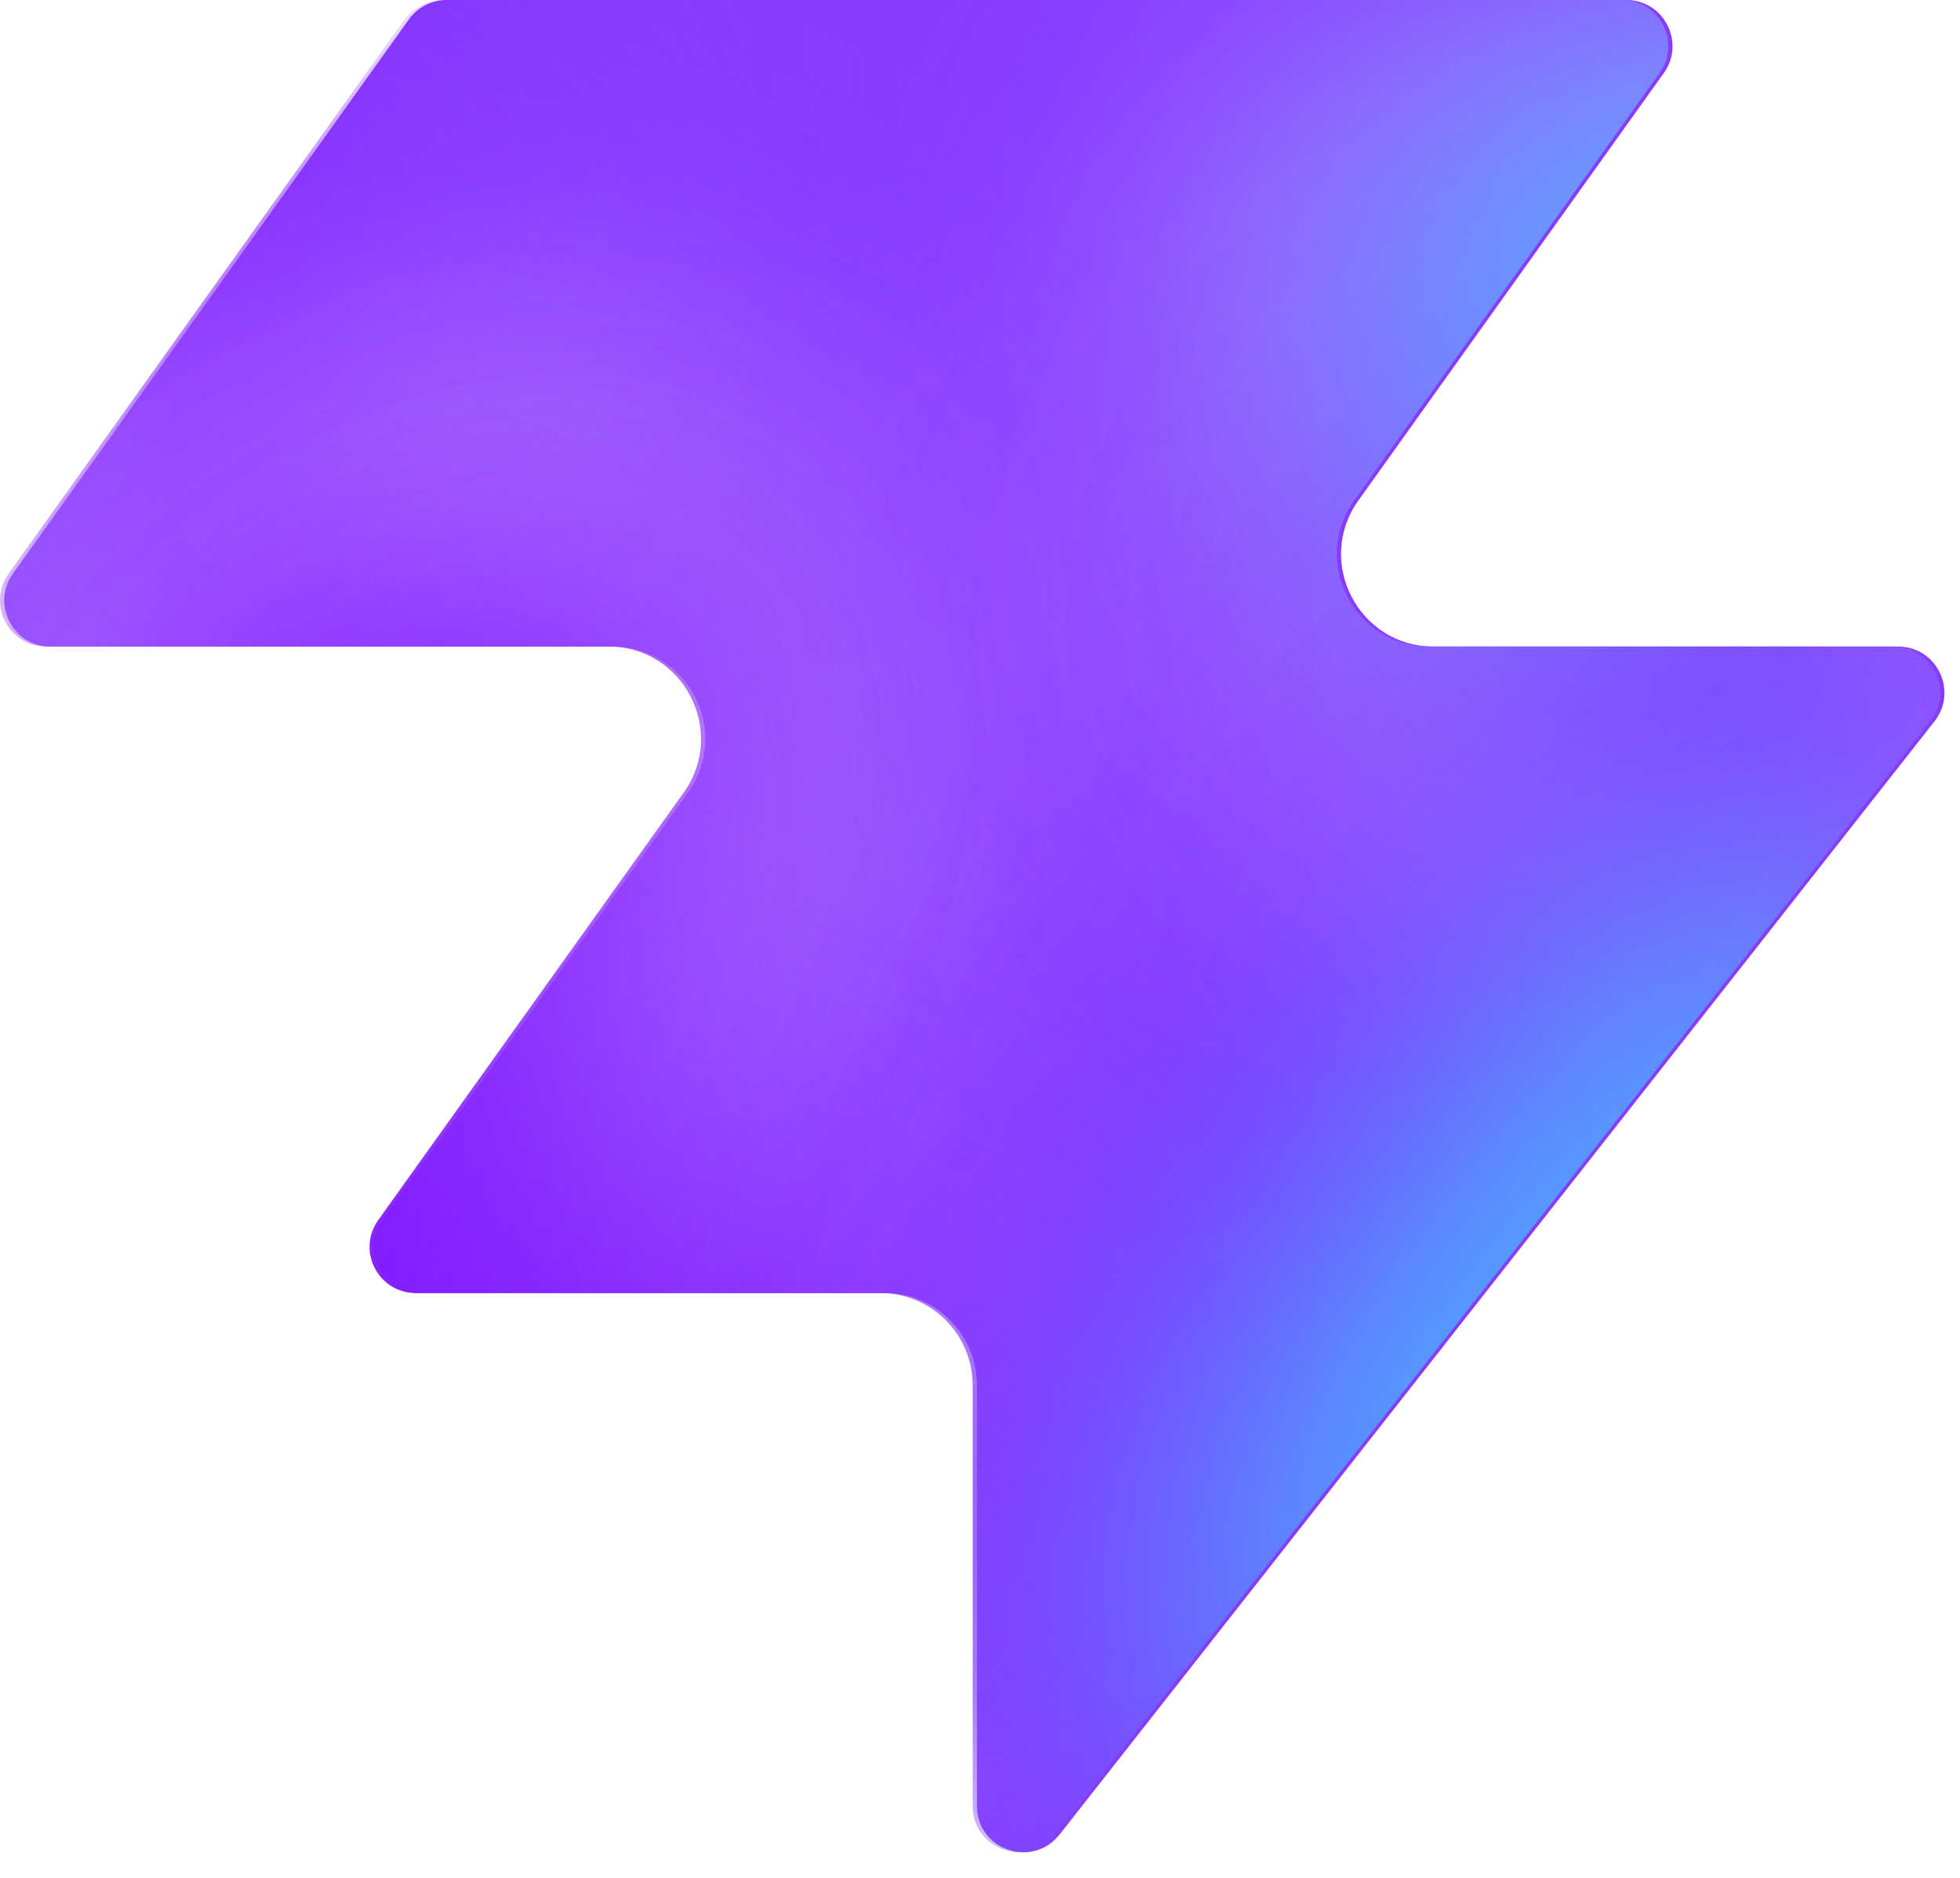
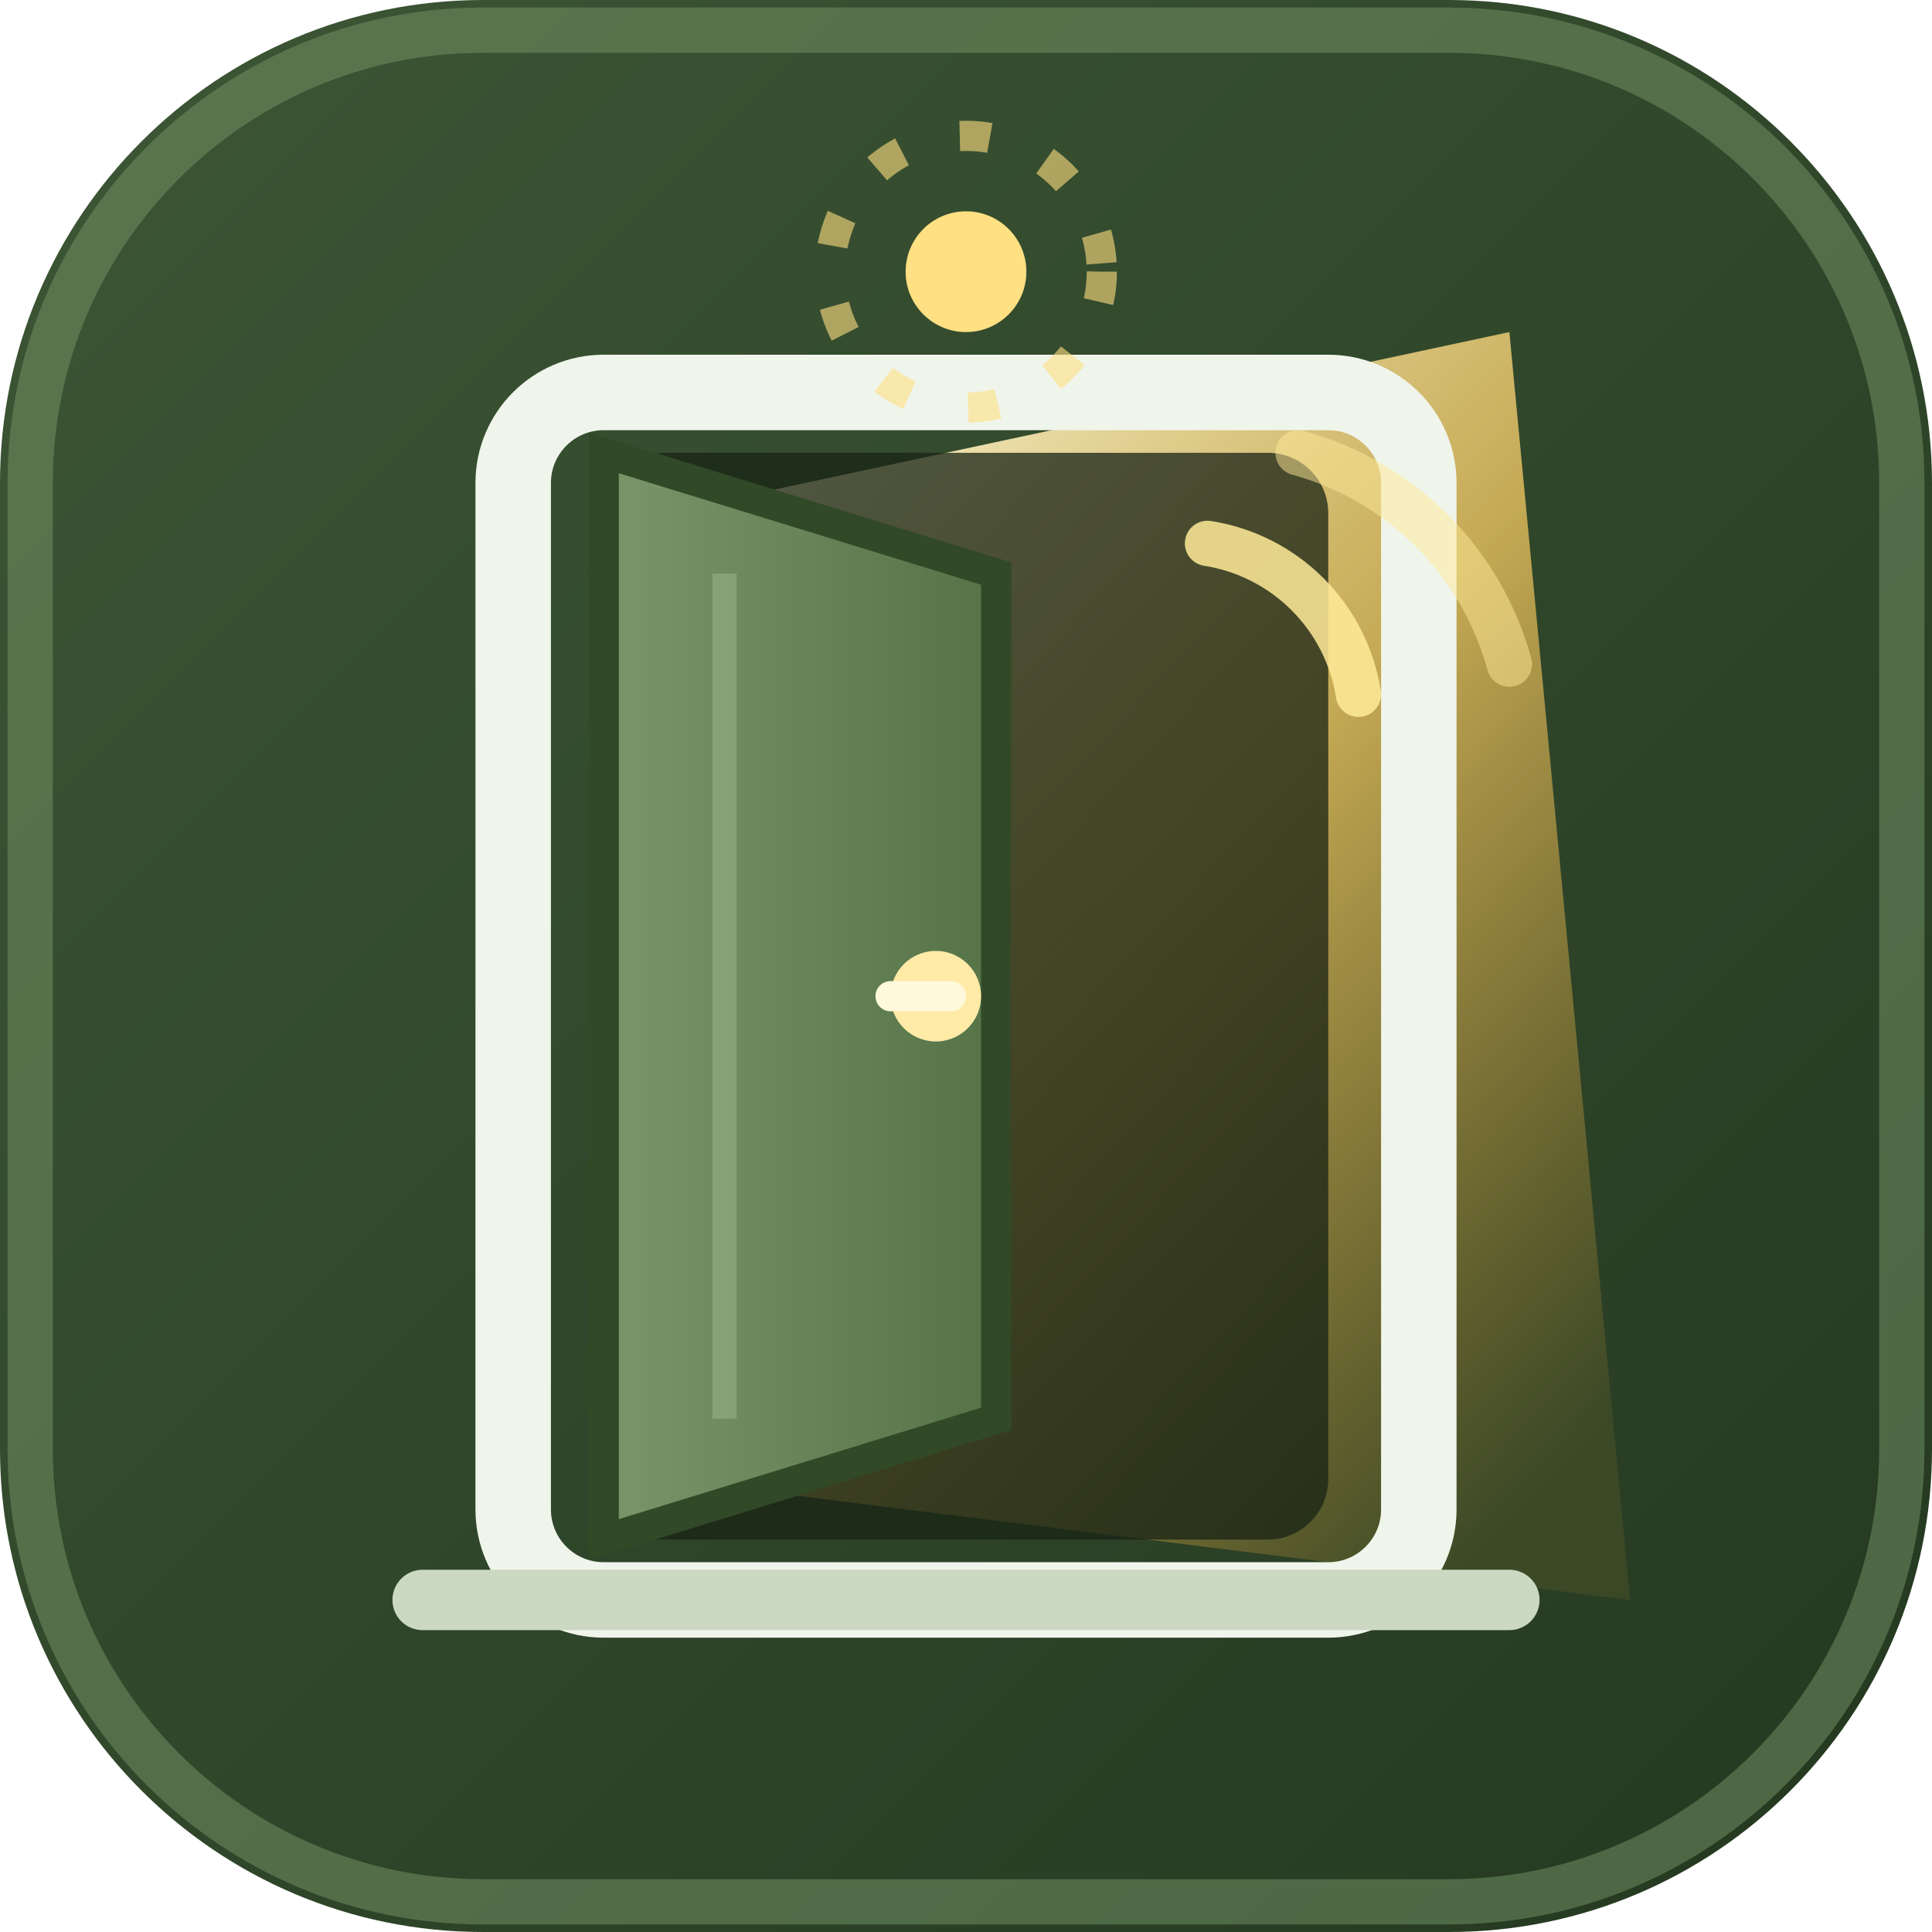
- <svg xmlns="http://www.w3.org/2000/svg" width="48" height="46" fill="none" viewBox="0 0 48 46">
-   <path fill="#863bff" d="M25.946 44.938c-.664.845-2.021.375-2.021-.698V33.937a2.26 2.26 0 0 0-2.262-2.262H10.287c-.92 0-1.456-1.04-.92-1.788l7.48-10.471c1.07-1.497 0-3.578-1.842-3.578H1.237c-.92 0-1.456-1.04-.92-1.788L10.013.474c.214-.297.556-.474.92-.474h28.894c.92 0 1.456 1.04.92 1.788l-7.48 10.471c-1.07 1.498 0 3.579 1.842 3.579h11.377c.943 0 1.473 1.088.89 1.83L25.947 44.94z" style="fill:#863bff;fill:color(display-p3 .525 .23 1);fill-opacity:1" />
-   <mask id="a" width="48" height="46" x="0" y="0" maskUnits="userSpaceOnUse" style="mask-type:alpha">
-     <path fill="#000" d="M25.842 44.938c-.664.844-2.021.375-2.021-.698V33.937a2.26 2.26 0 0 0-2.262-2.262H10.183c-.92 0-1.456-1.04-.92-1.788l7.48-10.471c1.07-1.498 0-3.579-1.842-3.579H1.133c-.92 0-1.456-1.04-.92-1.787L9.91.473c.214-.297.556-.474.92-.474h28.894c.92 0 1.456 1.04.92 1.788l-7.48 10.471c-1.07 1.498 0 3.578 1.842 3.578h11.377c.943 0 1.473 1.088.89 1.832L25.843 44.94z" style="fill:#000;fill-opacity:1" />
-   </mask>
-   <g mask="url(#a)">
-     <g filter="url(#b)">
-       <ellipse cx="5.508" cy="14.704" fill="#ede6ff" rx="5.508" ry="14.704" style="fill:#ede6ff;fill:color(display-p3 .927 .903 1);fill-opacity:1" transform="matrix(.00324 1 1 -.00324 -4.47 31.516)" />
-     </g>
-     <g filter="url(#c)">
-       <ellipse cx="10.399" cy="29.851" fill="#ede6ff" rx="10.399" ry="29.851" style="fill:#ede6ff;fill:color(display-p3 .927 .903 1);fill-opacity:1" transform="matrix(.00324 1 1 -.00324 -39.328 7.883)" />
-     </g>
-     <g filter="url(#d)">
-       <ellipse cx="5.508" cy="30.487" fill="#7e14ff" rx="5.508" ry="30.487" style="fill:#7e14ff;fill:color(display-p3 .492 .077 1);fill-opacity:1" transform="rotate(89.814 -25.913 -14.639)scale(1 -1)" />
-     </g>
-     <g filter="url(#e)">
-       <ellipse cx="5.508" cy="30.599" fill="#7e14ff" rx="5.508" ry="30.599" style="fill:#7e14ff;fill:color(display-p3 .492 .077 1);fill-opacity:1" transform="rotate(89.814 -32.644 -3.334)scale(1 -1)" />
-     </g>
-     <g filter="url(#f)">
-       <ellipse cx="5.508" cy="30.599" fill="#7e14ff" rx="5.508" ry="30.599" style="fill:#7e14ff;fill:color(display-p3 .492 .077 1);fill-opacity:1" transform="matrix(.00324 1 1 -.00324 -34.34 30.47)" />
-     </g>
-     <g filter="url(#g)">
-       <ellipse cx="14.072" cy="22.078" fill="#ede6ff" rx="14.072" ry="22.078" style="fill:#ede6ff;fill:color(display-p3 .927 .903 1);fill-opacity:1" transform="rotate(93.35 24.506 48.493)scale(-1 1)" />
-     </g>
-     <g filter="url(#h)">
-       <ellipse cx="3.47" cy="21.501" fill="#7e14ff" rx="3.47" ry="21.501" style="fill:#7e14ff;fill:color(display-p3 .492 .077 1);fill-opacity:1" transform="rotate(89.009 28.708 47.59)scale(-1 1)" />
-     </g>
-     <g filter="url(#i)">
-       <ellipse cx="3.47" cy="21.501" fill="#7e14ff" rx="3.47" ry="21.501" style="fill:#7e14ff;fill:color(display-p3 .492 .077 1);fill-opacity:1" transform="rotate(89.009 28.708 47.59)scale(-1 1)" />
-     </g>
-     <g filter="url(#j)">
-       <ellipse cx=".387" cy="8.972" fill="#7e14ff" rx="4.407" ry="29.108" style="fill:#7e14ff;fill:color(display-p3 .492 .077 1);fill-opacity:1" transform="rotate(39.51 .387 8.972)" />
-     </g>
-     <g filter="url(#k)">
-       <ellipse cx="47.523" cy="-6.092" fill="#7e14ff" rx="4.407" ry="29.108" style="fill:#7e14ff;fill:color(display-p3 .492 .077 1);fill-opacity:1" transform="rotate(37.892 47.523 -6.092)" />
-     </g>
-     <g filter="url(#l)">
-       <ellipse cx="41.412" cy="6.333" fill="#47bfff" rx="5.971" ry="9.665" style="fill:#47bfff;fill:color(display-p3 .28 .748 1);fill-opacity:1" transform="rotate(37.892 41.412 6.333)" />
-     </g>
-     <g filter="url(#m)">
-       <ellipse cx="-1.879" cy="38.332" fill="#7e14ff" rx="4.407" ry="29.108" style="fill:#7e14ff;fill:color(display-p3 .492 .077 1);fill-opacity:1" transform="rotate(37.892 -1.88 38.332)" />
-     </g>
-     <g filter="url(#n)">
-       <ellipse cx="-1.879" cy="38.332" fill="#7e14ff" rx="4.407" ry="29.108" style="fill:#7e14ff;fill:color(display-p3 .492 .077 1);fill-opacity:1" transform="rotate(37.892 -1.88 38.332)" />
-     </g>
-     <g filter="url(#o)">
-       <ellipse cx="35.651" cy="29.907" fill="#7e14ff" rx="4.407" ry="29.108" style="fill:#7e14ff;fill:color(display-p3 .492 .077 1);fill-opacity:1" transform="rotate(37.892 35.651 29.907)" />
-     </g>
-     <g filter="url(#p)">
-       <ellipse cx="38.418" cy="32.4" fill="#47bfff" rx="5.971" ry="15.297" style="fill:#47bfff;fill:color(display-p3 .28 .748 1);fill-opacity:1" transform="rotate(37.892 38.418 32.4)" />
-     </g>
-   </g>
+ <svg xmlns="http://www.w3.org/2000/svg" viewBox="0 0 64 64" width="64" height="64" fill="none">
  <defs>
-     <filter id="b" width="60.045" height="41.654" x="-19.77" y="16.149" color-interpolation-filters="sRGB" filterUnits="userSpaceOnUse">
-       <feFlood flood-opacity="0" result="BackgroundImageFix" />
-       <feBlend in="SourceGraphic" in2="BackgroundImageFix" result="shape" />
-       <feGaussianBlur result="effect1_foregroundBlur_2002_17158" stdDeviation="7.659" />
-     </filter>
-     <filter id="c" width="90.34" height="51.437" x="-54.613" y="-7.533" color-interpolation-filters="sRGB" filterUnits="userSpaceOnUse">
-       <feFlood flood-opacity="0" result="BackgroundImageFix" />
-       <feBlend in="SourceGraphic" in2="BackgroundImageFix" result="shape" />
-       <feGaussianBlur result="effect1_foregroundBlur_2002_17158" stdDeviation="7.659" />
-     </filter>
-     <filter id="d" width="79.355" height="29.4" x="-49.64" y="2.03" color-interpolation-filters="sRGB" filterUnits="userSpaceOnUse">
-       <feFlood flood-opacity="0" result="BackgroundImageFix" />
-       <feBlend in="SourceGraphic" in2="BackgroundImageFix" result="shape" />
-       <feGaussianBlur result="effect1_foregroundBlur_2002_17158" stdDeviation="4.596" />
-     </filter>
-     <filter id="e" width="79.579" height="29.4" x="-45.045" y="20.029" color-interpolation-filters="sRGB" filterUnits="userSpaceOnUse">
-       <feFlood flood-opacity="0" result="BackgroundImageFix" />
-       <feBlend in="SourceGraphic" in2="BackgroundImageFix" result="shape" />
-       <feGaussianBlur result="effect1_foregroundBlur_2002_17158" stdDeviation="4.596" />
-     </filter>
-     <filter id="f" width="79.579" height="29.4" x="-43.513" y="21.178" color-interpolation-filters="sRGB" filterUnits="userSpaceOnUse">
-       <feFlood flood-opacity="0" result="BackgroundImageFix" />
-       <feBlend in="SourceGraphic" in2="BackgroundImageFix" result="shape" />
-       <feGaussianBlur result="effect1_foregroundBlur_2002_17158" stdDeviation="4.596" />
-     </filter>
-     <filter id="g" width="74.749" height="58.852" x="15.756" y="-17.901" color-interpolation-filters="sRGB" filterUnits="userSpaceOnUse">
-       <feFlood flood-opacity="0" result="BackgroundImageFix" />
-       <feBlend in="SourceGraphic" in2="BackgroundImageFix" result="shape" />
-       <feGaussianBlur result="effect1_foregroundBlur_2002_17158" stdDeviation="7.659" />
-     </filter>
-     <filter id="h" width="61.377" height="25.362" x="23.548" y="2.284" color-interpolation-filters="sRGB" filterUnits="userSpaceOnUse">
-       <feFlood flood-opacity="0" result="BackgroundImageFix" />
-       <feBlend in="SourceGraphic" in2="BackgroundImageFix" result="shape" />
-       <feGaussianBlur result="effect1_foregroundBlur_2002_17158" stdDeviation="4.596" />
-     </filter>
-     <filter id="i" width="61.377" height="25.362" x="23.548" y="2.284" color-interpolation-filters="sRGB" filterUnits="userSpaceOnUse">
-       <feFlood flood-opacity="0" result="BackgroundImageFix" />
-       <feBlend in="SourceGraphic" in2="BackgroundImageFix" result="shape" />
-       <feGaussianBlur result="effect1_foregroundBlur_2002_17158" stdDeviation="4.596" />
-     </filter>
-     <filter id="j" width="56.045" height="63.649" x="-27.636" y="-22.853" color-interpolation-filters="sRGB" filterUnits="userSpaceOnUse">
-       <feFlood flood-opacity="0" result="BackgroundImageFix" />
-       <feBlend in="SourceGraphic" in2="BackgroundImageFix" result="shape" />
-       <feGaussianBlur result="effect1_foregroundBlur_2002_17158" stdDeviation="4.596" />
-     </filter>
-     <filter id="k" width="54.814" height="64.646" x="20.116" y="-38.415" color-interpolation-filters="sRGB" filterUnits="userSpaceOnUse">
-       <feFlood flood-opacity="0" result="BackgroundImageFix" />
-       <feBlend in="SourceGraphic" in2="BackgroundImageFix" result="shape" />
-       <feGaussianBlur result="effect1_foregroundBlur_2002_17158" stdDeviation="4.596" />
-     </filter>
-     <filter id="l" width="33.541" height="35.313" x="24.641" y="-11.323" color-interpolation-filters="sRGB" filterUnits="userSpaceOnUse">
-       <feFlood flood-opacity="0" result="BackgroundImageFix" />
-       <feBlend in="SourceGraphic" in2="BackgroundImageFix" result="shape" />
-       <feGaussianBlur result="effect1_foregroundBlur_2002_17158" stdDeviation="4.596" />
-     </filter>
-     <filter id="m" width="54.814" height="64.646" x="-29.286" y="6.009" color-interpolation-filters="sRGB" filterUnits="userSpaceOnUse">
-       <feFlood flood-opacity="0" result="BackgroundImageFix" />
-       <feBlend in="SourceGraphic" in2="BackgroundImageFix" result="shape" />
-       <feGaussianBlur result="effect1_foregroundBlur_2002_17158" stdDeviation="4.596" />
-     </filter>
-     <filter id="n" width="54.814" height="64.646" x="-29.286" y="6.009" color-interpolation-filters="sRGB" filterUnits="userSpaceOnUse">
-       <feFlood flood-opacity="0" result="BackgroundImageFix" />
-       <feBlend in="SourceGraphic" in2="BackgroundImageFix" result="shape" />
-       <feGaussianBlur result="effect1_foregroundBlur_2002_17158" stdDeviation="4.596" />
-     </filter>
-     <filter id="o" width="54.814" height="64.646" x="8.244" y="-2.416" color-interpolation-filters="sRGB" filterUnits="userSpaceOnUse">
-       <feFlood flood-opacity="0" result="BackgroundImageFix" />
-       <feBlend in="SourceGraphic" in2="BackgroundImageFix" result="shape" />
-       <feGaussianBlur result="effect1_foregroundBlur_2002_17158" stdDeviation="4.596" />
-     </filter>
-     <filter id="p" width="39.409" height="43.623" x="18.713" y="10.588" color-interpolation-filters="sRGB" filterUnits="userSpaceOnUse">
-       <feFlood flood-opacity="0" result="BackgroundImageFix" />
-       <feBlend in="SourceGraphic" in2="BackgroundImageFix" result="shape" />
-       <feGaussianBlur result="effect1_foregroundBlur_2002_17158" stdDeviation="4.596" />
-     </filter>
+     <linearGradient id="sdFavBg" x1="0" y1="0" x2="64" y2="64" gradientUnits="userSpaceOnUse">
+       <stop offset="0%" stop-color="#3d5635" />
+       <stop offset="100%" stop-color="#243820" />
+     </linearGradient>
+     <linearGradient id="sdFavSpill" x1="22" y1="20" x2="52" y2="48" gradientUnits="userSpaceOnUse">
+       <stop offset="0%" stop-color="#fff6cc" stop-opacity="0.95" />
+       <stop offset="45%" stop-color="#f7cb63" stop-opacity="0.75" />
+       <stop offset="100%" stop-color="#e8a838" stop-opacity="0.1" />
+     </linearGradient>
+     <linearGradient id="sdFavDoor" x1="18" y1="18" x2="33" y2="18" gradientUnits="userSpaceOnUse">
+       <stop offset="0%" stop-color="#7e9c70" />
+       <stop offset="100%" stop-color="#557347" />
+     </linearGradient>
  </defs>
+   <rect width="64" height="64" rx="16" fill="url(#sdFavBg)" />
+   <rect x="1" y="1" width="62" height="62" rx="15" stroke="#779669" stroke-width="1.5" stroke-opacity="0.5" />
+   <polygon points="22,17 50,11 54,53 22,49" fill="url(#sdFavSpill)" />
+   <rect x="20" y="15" width="24" height="36" rx="2" fill="#182315" fill-opacity="0.75" />
+   <polygon points="20,15 33,19 33,47 20,51" fill="url(#sdFavDoor)" stroke="#324928" stroke-width="1" />
+   <line x1="24" y1="19" x2="24" y2="47" stroke="#90ad82" stroke-width="0.8" stroke-opacity="0.7" />
+   <circle cx="31" cy="33" r="1.5" fill="#ffeaa7" />
+   <line x1="29.5" y1="33" x2="31.5" y2="33" stroke="#fff9db" stroke-width="1" stroke-linecap="round" />
+   <rect x="17" y="13" width="30" height="40" rx="3" fill="none" stroke="#f0f5eb" stroke-width="2.5" />
+   <line x1="14" y1="53" x2="50" y2="53" stroke="#cbd8c2" stroke-width="2" stroke-linecap="round" />
+   <circle cx="32" cy="9" r="2" fill="#ffe082" />
+   <circle cx="32" cy="9" r="4.5" stroke="#ffe082" stroke-width="1" stroke-opacity="0.6" stroke-dasharray="1 2" />
+   <path d="M 40 18 A 6 6 0 0 1 45 23" fill="none" stroke="#ffeb99" stroke-width="1.5" stroke-linecap="round" stroke-opacity="0.85" />
+   <path d="M 43 15 A 10 10 0 0 1 50 22" fill="none" stroke="#ffeb99" stroke-width="1.5" stroke-linecap="round" stroke-opacity="0.5" />
</svg>
